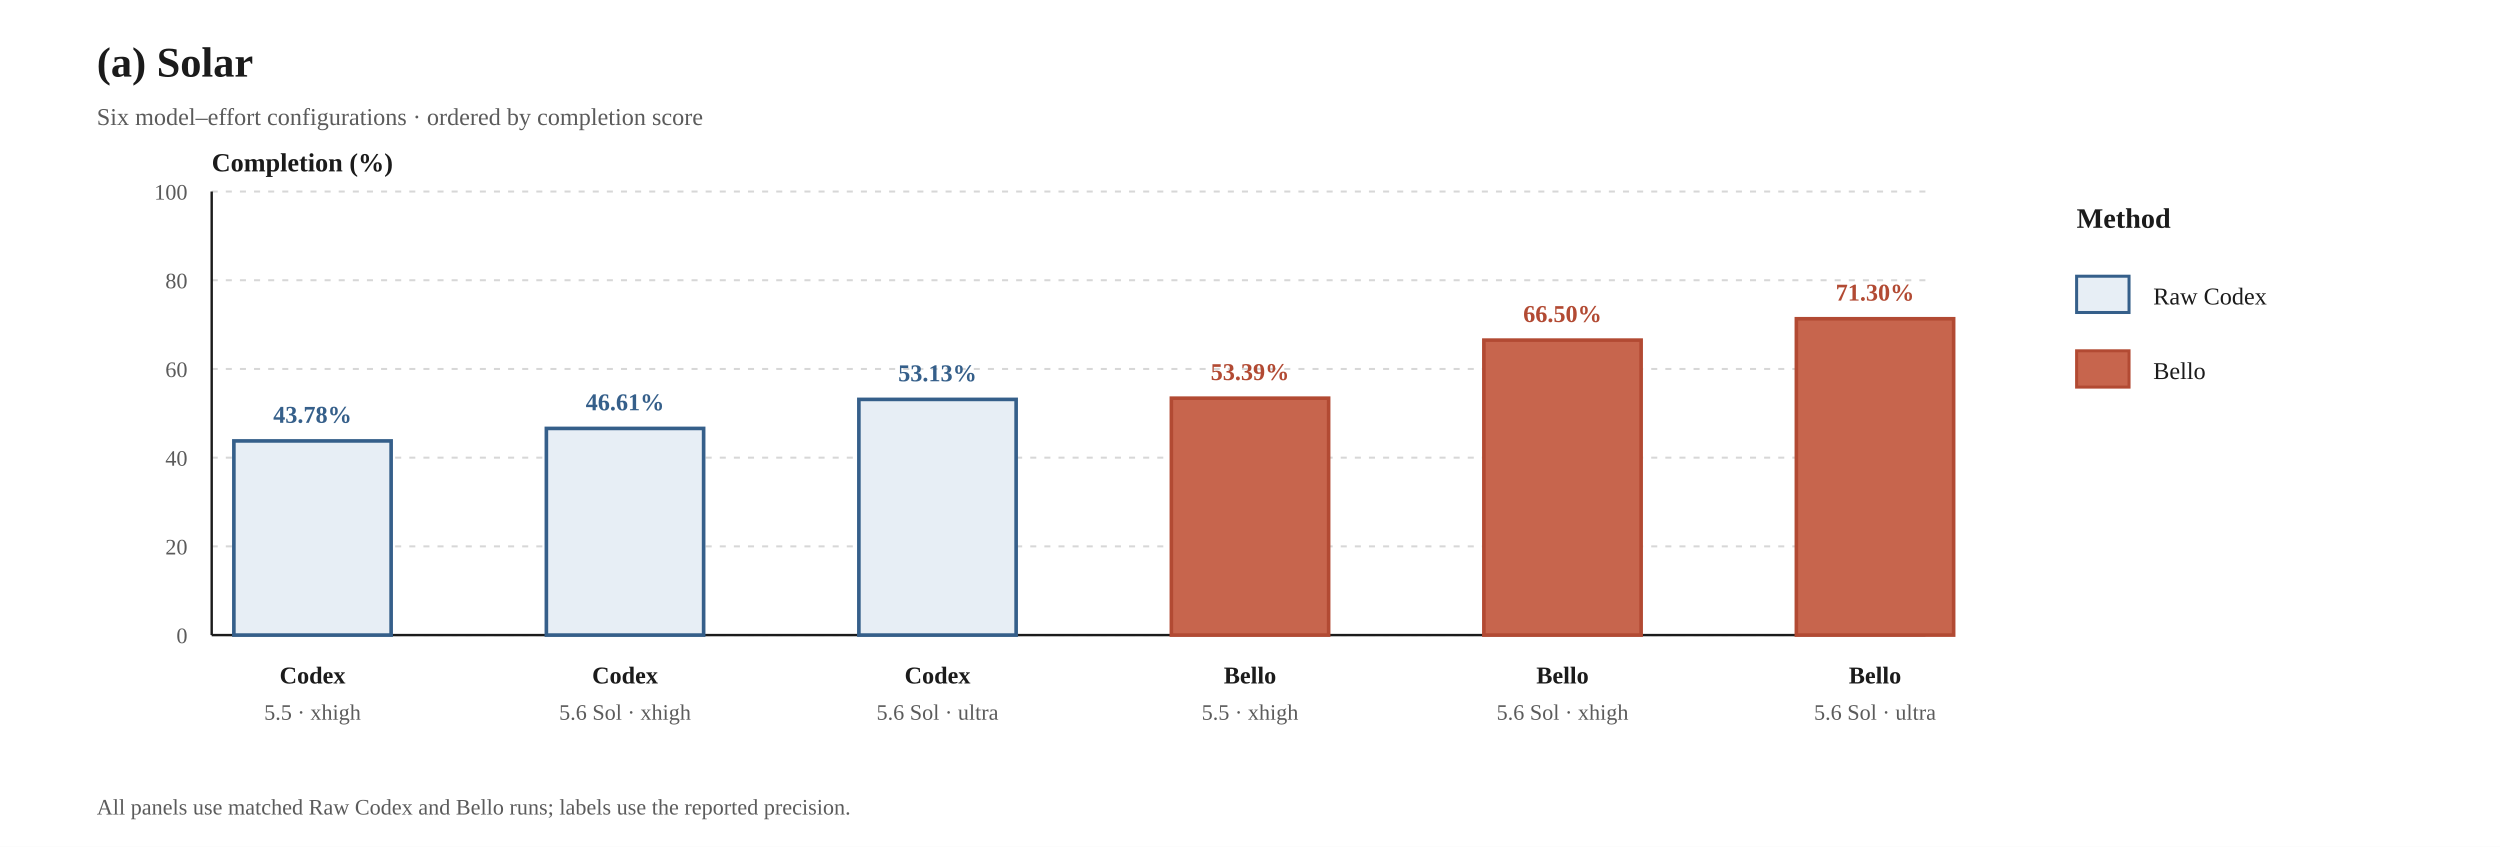
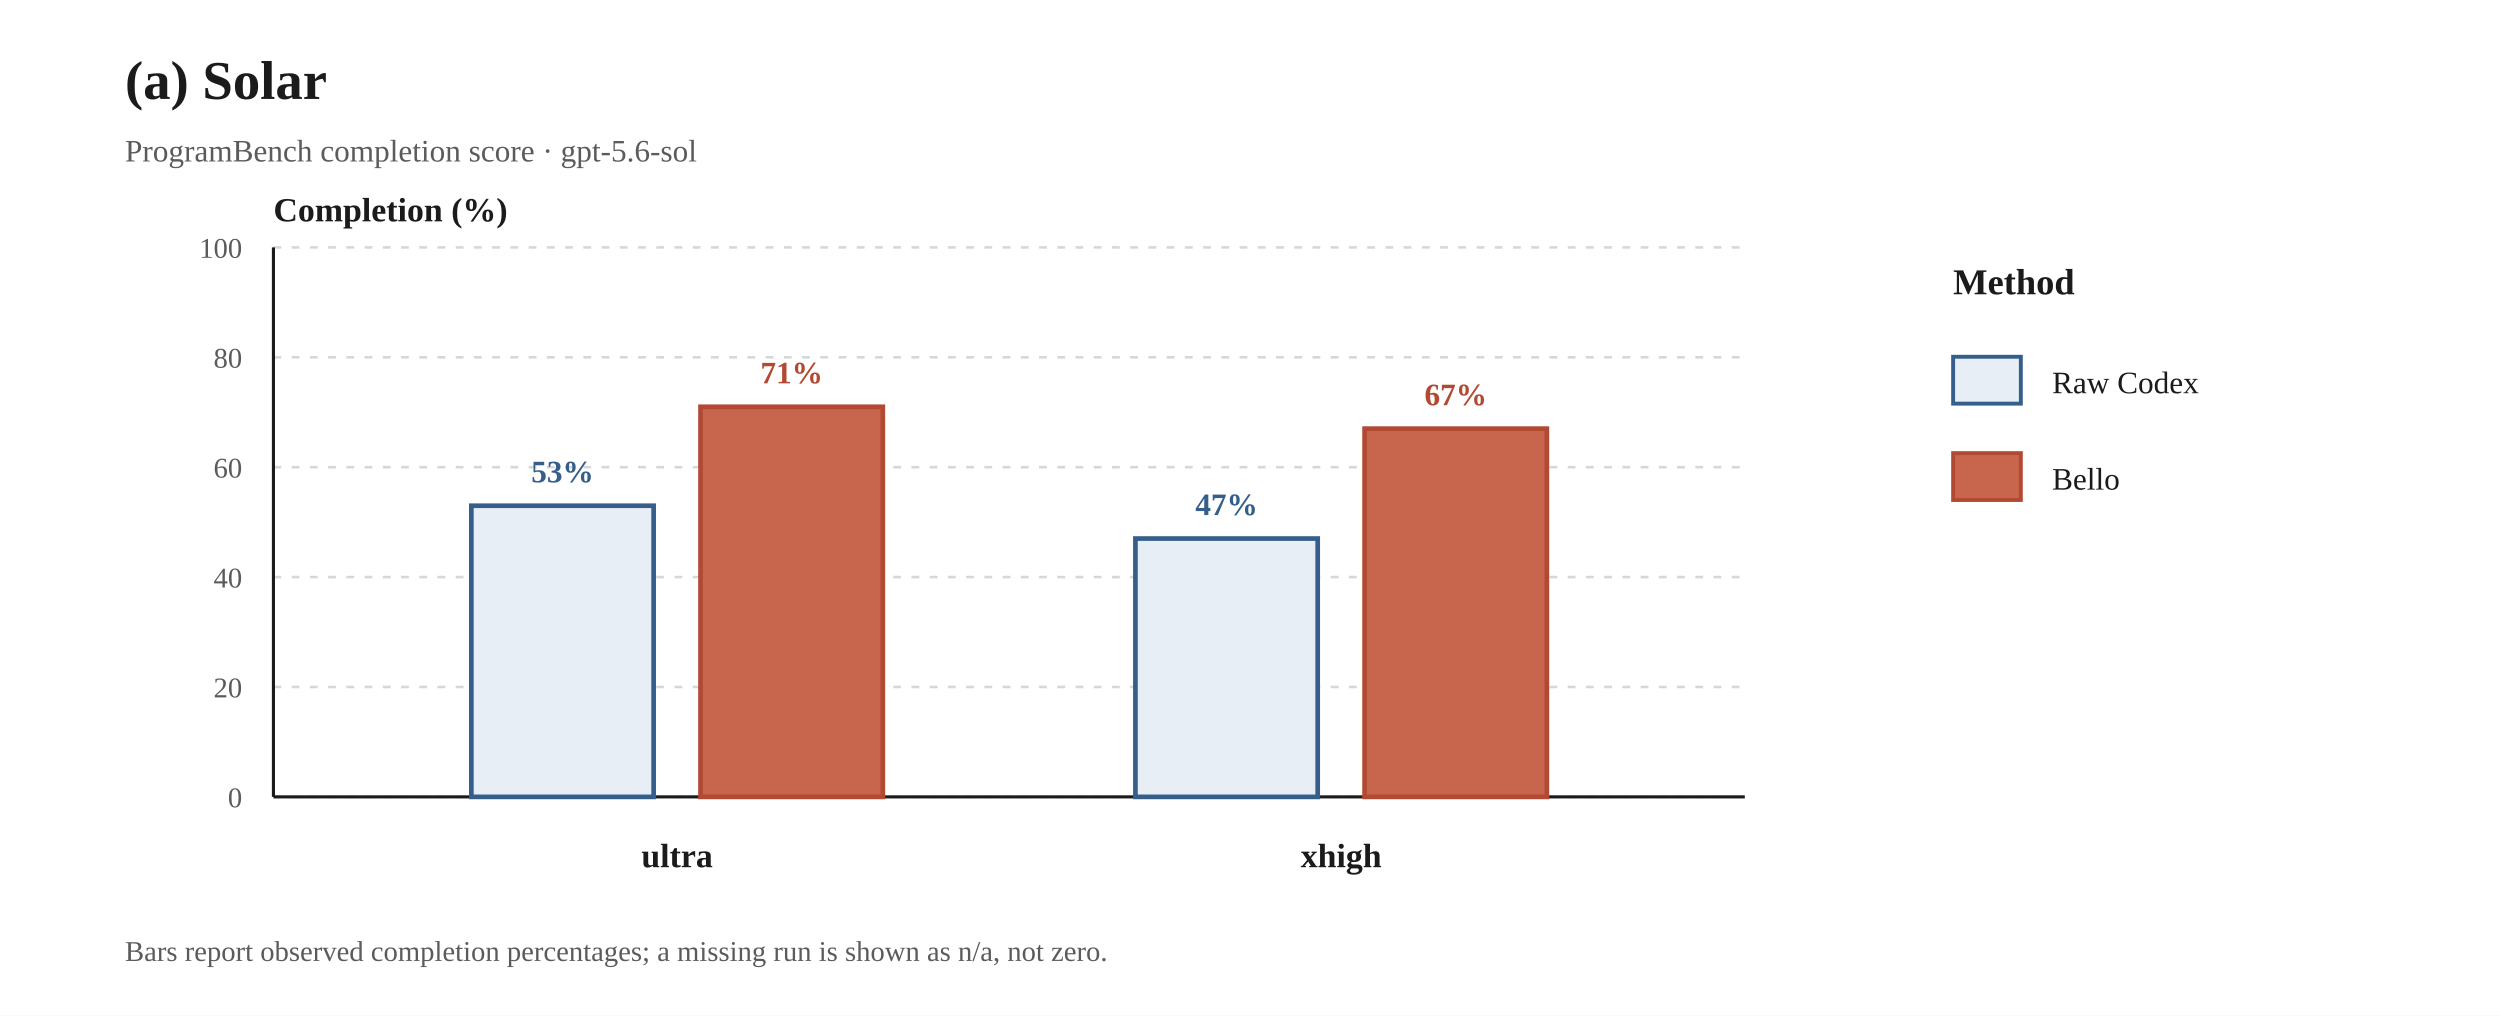
- <svg xmlns="http://www.w3.org/2000/svg" width="1240" height="420" viewBox="0 0 1240 420" role="img" aria-labelledby="title-solar desc-solar">
-   <rect width="1240" height="420" fill="#FFFFFF" />
+ <svg xmlns="http://www.w3.org/2000/svg" width="960" height="390" viewBox="0 0 960 390" role="img" aria-labelledby="title-solar desc-solar">
+   <rect width="960" height="390" fill="#FFFFFF" />
  <text x="48.0" y="38.0" font-family="Georgia, 'Times New Roman', serif" font-size="21" font-weight="bold" font-style="normal" text-anchor="start" fill="#1B1B1B">(a)  Solar</text>
-   <text x="48.0" y="62.0" font-family="Georgia, 'Times New Roman', serif" font-size="12" font-weight="normal" font-style="normal" text-anchor="start" fill="#5B5B5B">Six model–effort configurations · ordered by completion score</text>
+   <text x="48.0" y="62.0" font-family="Georgia, 'Times New Roman', serif" font-size="12" font-weight="normal" font-style="normal" text-anchor="start" fill="#5B5B5B">ProgramBench completion score · gpt-5.6-sol</text>
  <text x="105.0" y="85.0" font-family="Georgia, 'Times New Roman', serif" font-size="13" font-weight="bold" font-style="normal" text-anchor="start" fill="#1B1B1B">Completion (%)</text>
-   <line x1="105.0" y1="315.0" x2="955.0" y2="315.0" stroke="#D7D7D7" stroke-width="1" stroke-dasharray="3 4" />
-   <text x="93.0" y="319.0" font-family="Georgia, 'Times New Roman', serif" font-size="11" font-weight="normal" font-style="normal" text-anchor="end" fill="#5B5B5B">0</text>
-   <line x1="105.0" y1="271.0" x2="955.0" y2="271.0" stroke="#D7D7D7" stroke-width="1" stroke-dasharray="3 4" />
-   <text x="93.0" y="275.0" font-family="Georgia, 'Times New Roman', serif" font-size="11" font-weight="normal" font-style="normal" text-anchor="end" fill="#5B5B5B">20</text>
-   <line x1="105.0" y1="227.0" x2="955.0" y2="227.0" stroke="#D7D7D7" stroke-width="1" stroke-dasharray="3 4" />
-   <text x="93.0" y="231.0" font-family="Georgia, 'Times New Roman', serif" font-size="11" font-weight="normal" font-style="normal" text-anchor="end" fill="#5B5B5B">40</text>
-   <line x1="105.0" y1="183.0" x2="955.0" y2="183.0" stroke="#D7D7D7" stroke-width="1" stroke-dasharray="3 4" />
-   <text x="93.0" y="187.0" font-family="Georgia, 'Times New Roman', serif" font-size="11" font-weight="normal" font-style="normal" text-anchor="end" fill="#5B5B5B">60</text>
-   <line x1="105.0" y1="139.0" x2="955.0" y2="139.0" stroke="#D7D7D7" stroke-width="1" stroke-dasharray="3 4" />
-   <text x="93.0" y="143.0" font-family="Georgia, 'Times New Roman', serif" font-size="11" font-weight="normal" font-style="normal" text-anchor="end" fill="#5B5B5B">80</text>
-   <line x1="105.0" y1="95.0" x2="955.0" y2="95.0" stroke="#D7D7D7" stroke-width="1" stroke-dasharray="3 4" />
+   <line x1="105.0" y1="306.0" x2="670.0" y2="306.0" stroke="#D7D7D7" stroke-width="1" stroke-dasharray="3 4" />
+   <text x="93.0" y="310.0" font-family="Georgia, 'Times New Roman', serif" font-size="11" font-weight="normal" font-style="normal" text-anchor="end" fill="#5B5B5B">0</text>
+   <line x1="105.0" y1="263.8" x2="670.0" y2="263.8" stroke="#D7D7D7" stroke-width="1" stroke-dasharray="3 4" />
+   <text x="93.0" y="267.8" font-family="Georgia, 'Times New Roman', serif" font-size="11" font-weight="normal" font-style="normal" text-anchor="end" fill="#5B5B5B">20</text>
+   <line x1="105.0" y1="221.6" x2="670.0" y2="221.6" stroke="#D7D7D7" stroke-width="1" stroke-dasharray="3 4" />
+   <text x="93.0" y="225.6" font-family="Georgia, 'Times New Roman', serif" font-size="11" font-weight="normal" font-style="normal" text-anchor="end" fill="#5B5B5B">40</text>
+   <line x1="105.0" y1="179.4" x2="670.0" y2="179.4" stroke="#D7D7D7" stroke-width="1" stroke-dasharray="3 4" />
+   <text x="93.0" y="183.4" font-family="Georgia, 'Times New Roman', serif" font-size="11" font-weight="normal" font-style="normal" text-anchor="end" fill="#5B5B5B">60</text>
+   <line x1="105.0" y1="137.2" x2="670.0" y2="137.2" stroke="#D7D7D7" stroke-width="1" stroke-dasharray="3 4" />
+   <text x="93.0" y="141.2" font-family="Georgia, 'Times New Roman', serif" font-size="11" font-weight="normal" font-style="normal" text-anchor="end" fill="#5B5B5B">80</text>
+   <line x1="105.0" y1="95.0" x2="670.0" y2="95.0" stroke="#D7D7D7" stroke-width="1" stroke-dasharray="3 4" />
  <text x="93.0" y="99.0" font-family="Georgia, 'Times New Roman', serif" font-size="11" font-weight="normal" font-style="normal" text-anchor="end" fill="#5B5B5B">100</text>
-   <line x1="105.0" y1="95.0" x2="105.0" y2="315.0" stroke="#1B1B1B" stroke-width="1.2" />
-   <line x1="105.0" y1="315.0" x2="955.0" y2="315.0" stroke="#1B1B1B" stroke-width="1.2" />
-   <rect x="116.0" y="218.7" width="78.0" height="96.3" fill="#E7EEF5" stroke="#355F8A" stroke-width="1.8" />
-   <text x="155.0" y="209.7" font-family="Georgia, 'Times New Roman', serif" font-size="12" font-weight="bold" font-style="normal" text-anchor="middle" fill="#355F8A">43.78%</text>
-   <text x="155.0" y="339.0" font-family="Georgia, 'Times New Roman', serif" font-size="12" font-weight="bold" font-style="normal" text-anchor="middle" fill="#1B1B1B">Codex</text>
-   <text x="155.0" y="357.0" font-family="Georgia, 'Times New Roman', serif" font-size="11" font-weight="normal" font-style="normal" text-anchor="middle" fill="#5B5B5B">5.5 · xhigh</text>
-   <rect x="271.0" y="212.5" width="78.0" height="102.5" fill="#E7EEF5" stroke="#355F8A" stroke-width="1.8" />
-   <text x="310.0" y="203.5" font-family="Georgia, 'Times New Roman', serif" font-size="12" font-weight="bold" font-style="normal" text-anchor="middle" fill="#355F8A">46.61%</text>
-   <text x="310.0" y="339.0" font-family="Georgia, 'Times New Roman', serif" font-size="12" font-weight="bold" font-style="normal" text-anchor="middle" fill="#1B1B1B">Codex</text>
-   <text x="310.0" y="357.0" font-family="Georgia, 'Times New Roman', serif" font-size="11" font-weight="normal" font-style="normal" text-anchor="middle" fill="#5B5B5B">5.6 Sol · xhigh</text>
-   <rect x="426.0" y="198.1" width="78.0" height="116.9" fill="#E7EEF5" stroke="#355F8A" stroke-width="1.8" />
-   <text x="465.0" y="189.1" font-family="Georgia, 'Times New Roman', serif" font-size="12" font-weight="bold" font-style="normal" text-anchor="middle" fill="#355F8A">53.13%</text>
-   <text x="465.0" y="339.0" font-family="Georgia, 'Times New Roman', serif" font-size="12" font-weight="bold" font-style="normal" text-anchor="middle" fill="#1B1B1B">Codex</text>
-   <text x="465.0" y="357.0" font-family="Georgia, 'Times New Roman', serif" font-size="11" font-weight="normal" font-style="normal" text-anchor="middle" fill="#5B5B5B">5.6 Sol · ultra</text>
-   <rect x="581.0" y="197.5" width="78.0" height="117.5" fill="#C7654D" stroke="#B24A33" stroke-width="1.8" />
-   <text x="620.0" y="188.5" font-family="Georgia, 'Times New Roman', serif" font-size="12" font-weight="bold" font-style="normal" text-anchor="middle" fill="#B24A33">53.39%</text>
-   <text x="620.0" y="339.0" font-family="Georgia, 'Times New Roman', serif" font-size="12" font-weight="bold" font-style="normal" text-anchor="middle" fill="#1B1B1B">Bello</text>
-   <text x="620.0" y="357.0" font-family="Georgia, 'Times New Roman', serif" font-size="11" font-weight="normal" font-style="normal" text-anchor="middle" fill="#5B5B5B">5.5 · xhigh</text>
-   <rect x="736.0" y="168.7" width="78.0" height="146.3" fill="#C7654D" stroke="#B24A33" stroke-width="1.8" />
-   <text x="775.0" y="159.7" font-family="Georgia, 'Times New Roman', serif" font-size="12" font-weight="bold" font-style="normal" text-anchor="middle" fill="#B24A33">66.50%</text>
-   <text x="775.0" y="339.0" font-family="Georgia, 'Times New Roman', serif" font-size="12" font-weight="bold" font-style="normal" text-anchor="middle" fill="#1B1B1B">Bello</text>
-   <text x="775.0" y="357.0" font-family="Georgia, 'Times New Roman', serif" font-size="11" font-weight="normal" font-style="normal" text-anchor="middle" fill="#5B5B5B">5.6 Sol · xhigh</text>
-   <rect x="891.0" y="158.1" width="78.0" height="156.9" fill="#C7654D" stroke="#B24A33" stroke-width="1.8" />
-   <text x="930.0" y="149.1" font-family="Georgia, 'Times New Roman', serif" font-size="12" font-weight="bold" font-style="normal" text-anchor="middle" fill="#B24A33">71.30%</text>
-   <text x="930.0" y="339.0" font-family="Georgia, 'Times New Roman', serif" font-size="12" font-weight="bold" font-style="normal" text-anchor="middle" fill="#1B1B1B">Bello</text>
-   <text x="930.0" y="357.0" font-family="Georgia, 'Times New Roman', serif" font-size="11" font-weight="normal" font-style="normal" text-anchor="middle" fill="#5B5B5B">5.6 Sol · ultra</text>
-   <text x="1030.0" y="113.0" font-family="Georgia, 'Times New Roman', serif" font-size="14" font-weight="bold" font-style="normal" text-anchor="start" fill="#1B1B1B">Method</text>
-   <rect x="1030.0" y="137.0" width="26.0" height="18.0" fill="#E7EEF5" stroke="#355F8A" stroke-width="1.5" />
-   <text x="1068.0" y="151.0" font-family="Georgia, 'Times New Roman', serif" font-size="12" font-weight="normal" font-style="normal" text-anchor="start" fill="#1B1B1B">Raw Codex</text>
-   <rect x="1030.0" y="174.0" width="26.0" height="18.0" fill="#C7654D" stroke="#B24A33" stroke-width="1.5" />
-   <text x="1068.0" y="188.0" font-family="Georgia, 'Times New Roman', serif" font-size="12" font-weight="normal" font-style="normal" text-anchor="start" fill="#1B1B1B">Bello</text>
-   <text x="48.0" y="404.0" font-family="Georgia, 'Times New Roman', serif" font-size="11" font-weight="normal" font-style="normal" text-anchor="start" fill="#5B5B5B">All panels use matched Raw Codex and Bello runs; labels use the reported precision.</text>
+   <line x1="105.0" y1="95.0" x2="105.0" y2="306.0" stroke="#1B1B1B" stroke-width="1.2" />
+   <line x1="105.0" y1="306.0" x2="670.0" y2="306.0" stroke="#1B1B1B" stroke-width="1.2" />
+   <text x="260.0" y="333.0" font-family="Georgia, 'Times New Roman', serif" font-size="13" font-weight="bold" font-style="normal" text-anchor="middle" fill="#1B1B1B">ultra</text>
+   <rect x="181.0" y="194.2" width="70.0" height="111.8" fill="#E7EEF5" stroke="#355F8A" stroke-width="1.8" />
+   <text x="216.0" y="185.2" font-family="Georgia, 'Times New Roman', serif" font-size="12" font-weight="bold" font-style="normal" text-anchor="middle" fill="#355F8A">53%</text>
+   <rect x="269.0" y="156.2" width="70.0" height="149.8" fill="#C7654D" stroke="#B24A33" stroke-width="1.8" />
+   <text x="304.0" y="147.2" font-family="Georgia, 'Times New Roman', serif" font-size="12" font-weight="bold" font-style="normal" text-anchor="middle" fill="#B24A33">71%</text>
+   <text x="515.0" y="333.0" font-family="Georgia, 'Times New Roman', serif" font-size="13" font-weight="bold" font-style="normal" text-anchor="middle" fill="#1B1B1B">xhigh</text>
+   <rect x="436.0" y="206.8" width="70.0" height="99.2" fill="#E7EEF5" stroke="#355F8A" stroke-width="1.8" />
+   <text x="471.0" y="197.8" font-family="Georgia, 'Times New Roman', serif" font-size="12" font-weight="bold" font-style="normal" text-anchor="middle" fill="#355F8A">47%</text>
+   <rect x="524.0" y="164.6" width="70.0" height="141.4" fill="#C7654D" stroke="#B24A33" stroke-width="1.8" />
+   <text x="559.0" y="155.6" font-family="Georgia, 'Times New Roman', serif" font-size="12" font-weight="bold" font-style="normal" text-anchor="middle" fill="#B24A33">67%</text>
+   <text x="750.0" y="113.0" font-family="Georgia, 'Times New Roman', serif" font-size="14" font-weight="bold" font-style="normal" text-anchor="start" fill="#1B1B1B">Method</text>
+   <rect x="750.0" y="137.0" width="26.0" height="18.0" fill="#E7EEF5" stroke="#355F8A" stroke-width="1.5" />
+   <text x="788.0" y="151.0" font-family="Georgia, 'Times New Roman', serif" font-size="12" font-weight="normal" font-style="normal" text-anchor="start" fill="#1B1B1B">Raw Codex</text>
+   <rect x="750.0" y="174.0" width="26.0" height="18.0" fill="#C7654D" stroke="#B24A33" stroke-width="1.5" />
+   <text x="788.0" y="188.0" font-family="Georgia, 'Times New Roman', serif" font-size="12" font-weight="normal" font-style="normal" text-anchor="start" fill="#1B1B1B">Bello</text>
+   <text x="48.0" y="369.0" font-family="Georgia, 'Times New Roman', serif" font-size="11" font-weight="normal" font-style="normal" text-anchor="start" fill="#5B5B5B">Bars report observed completion percentages; a missing run is shown as n/a, not zero.</text>
</svg>
